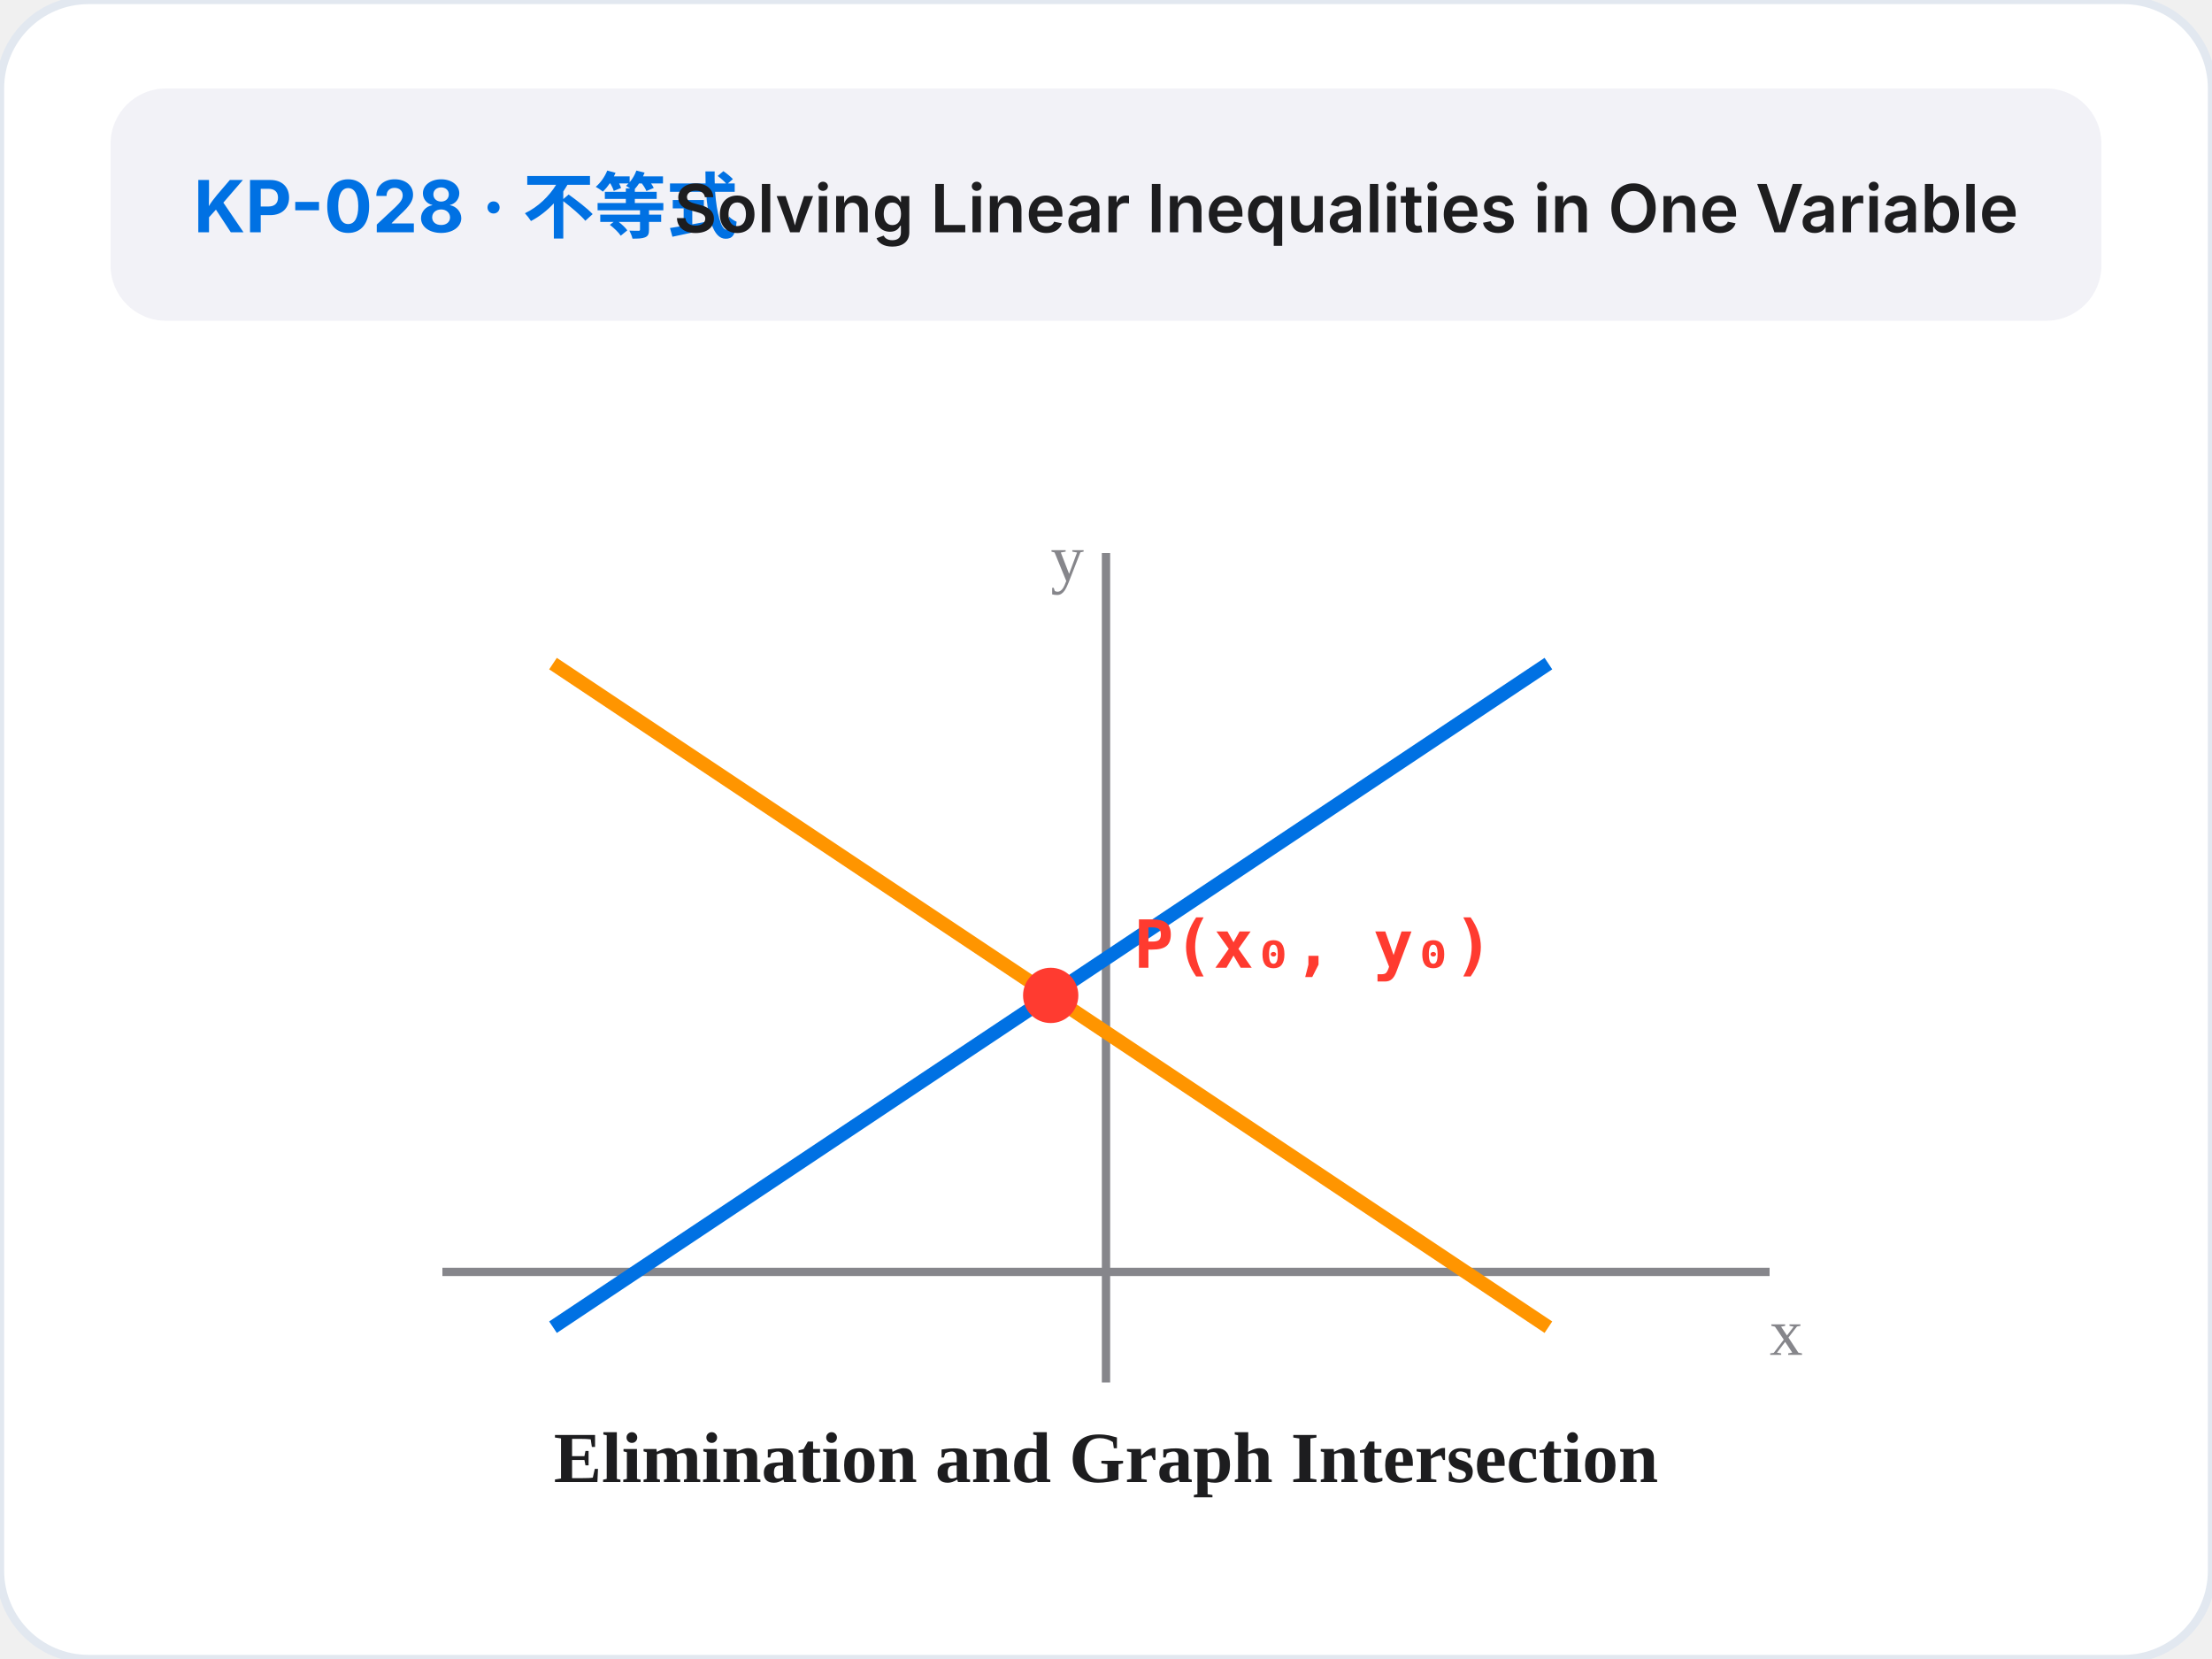
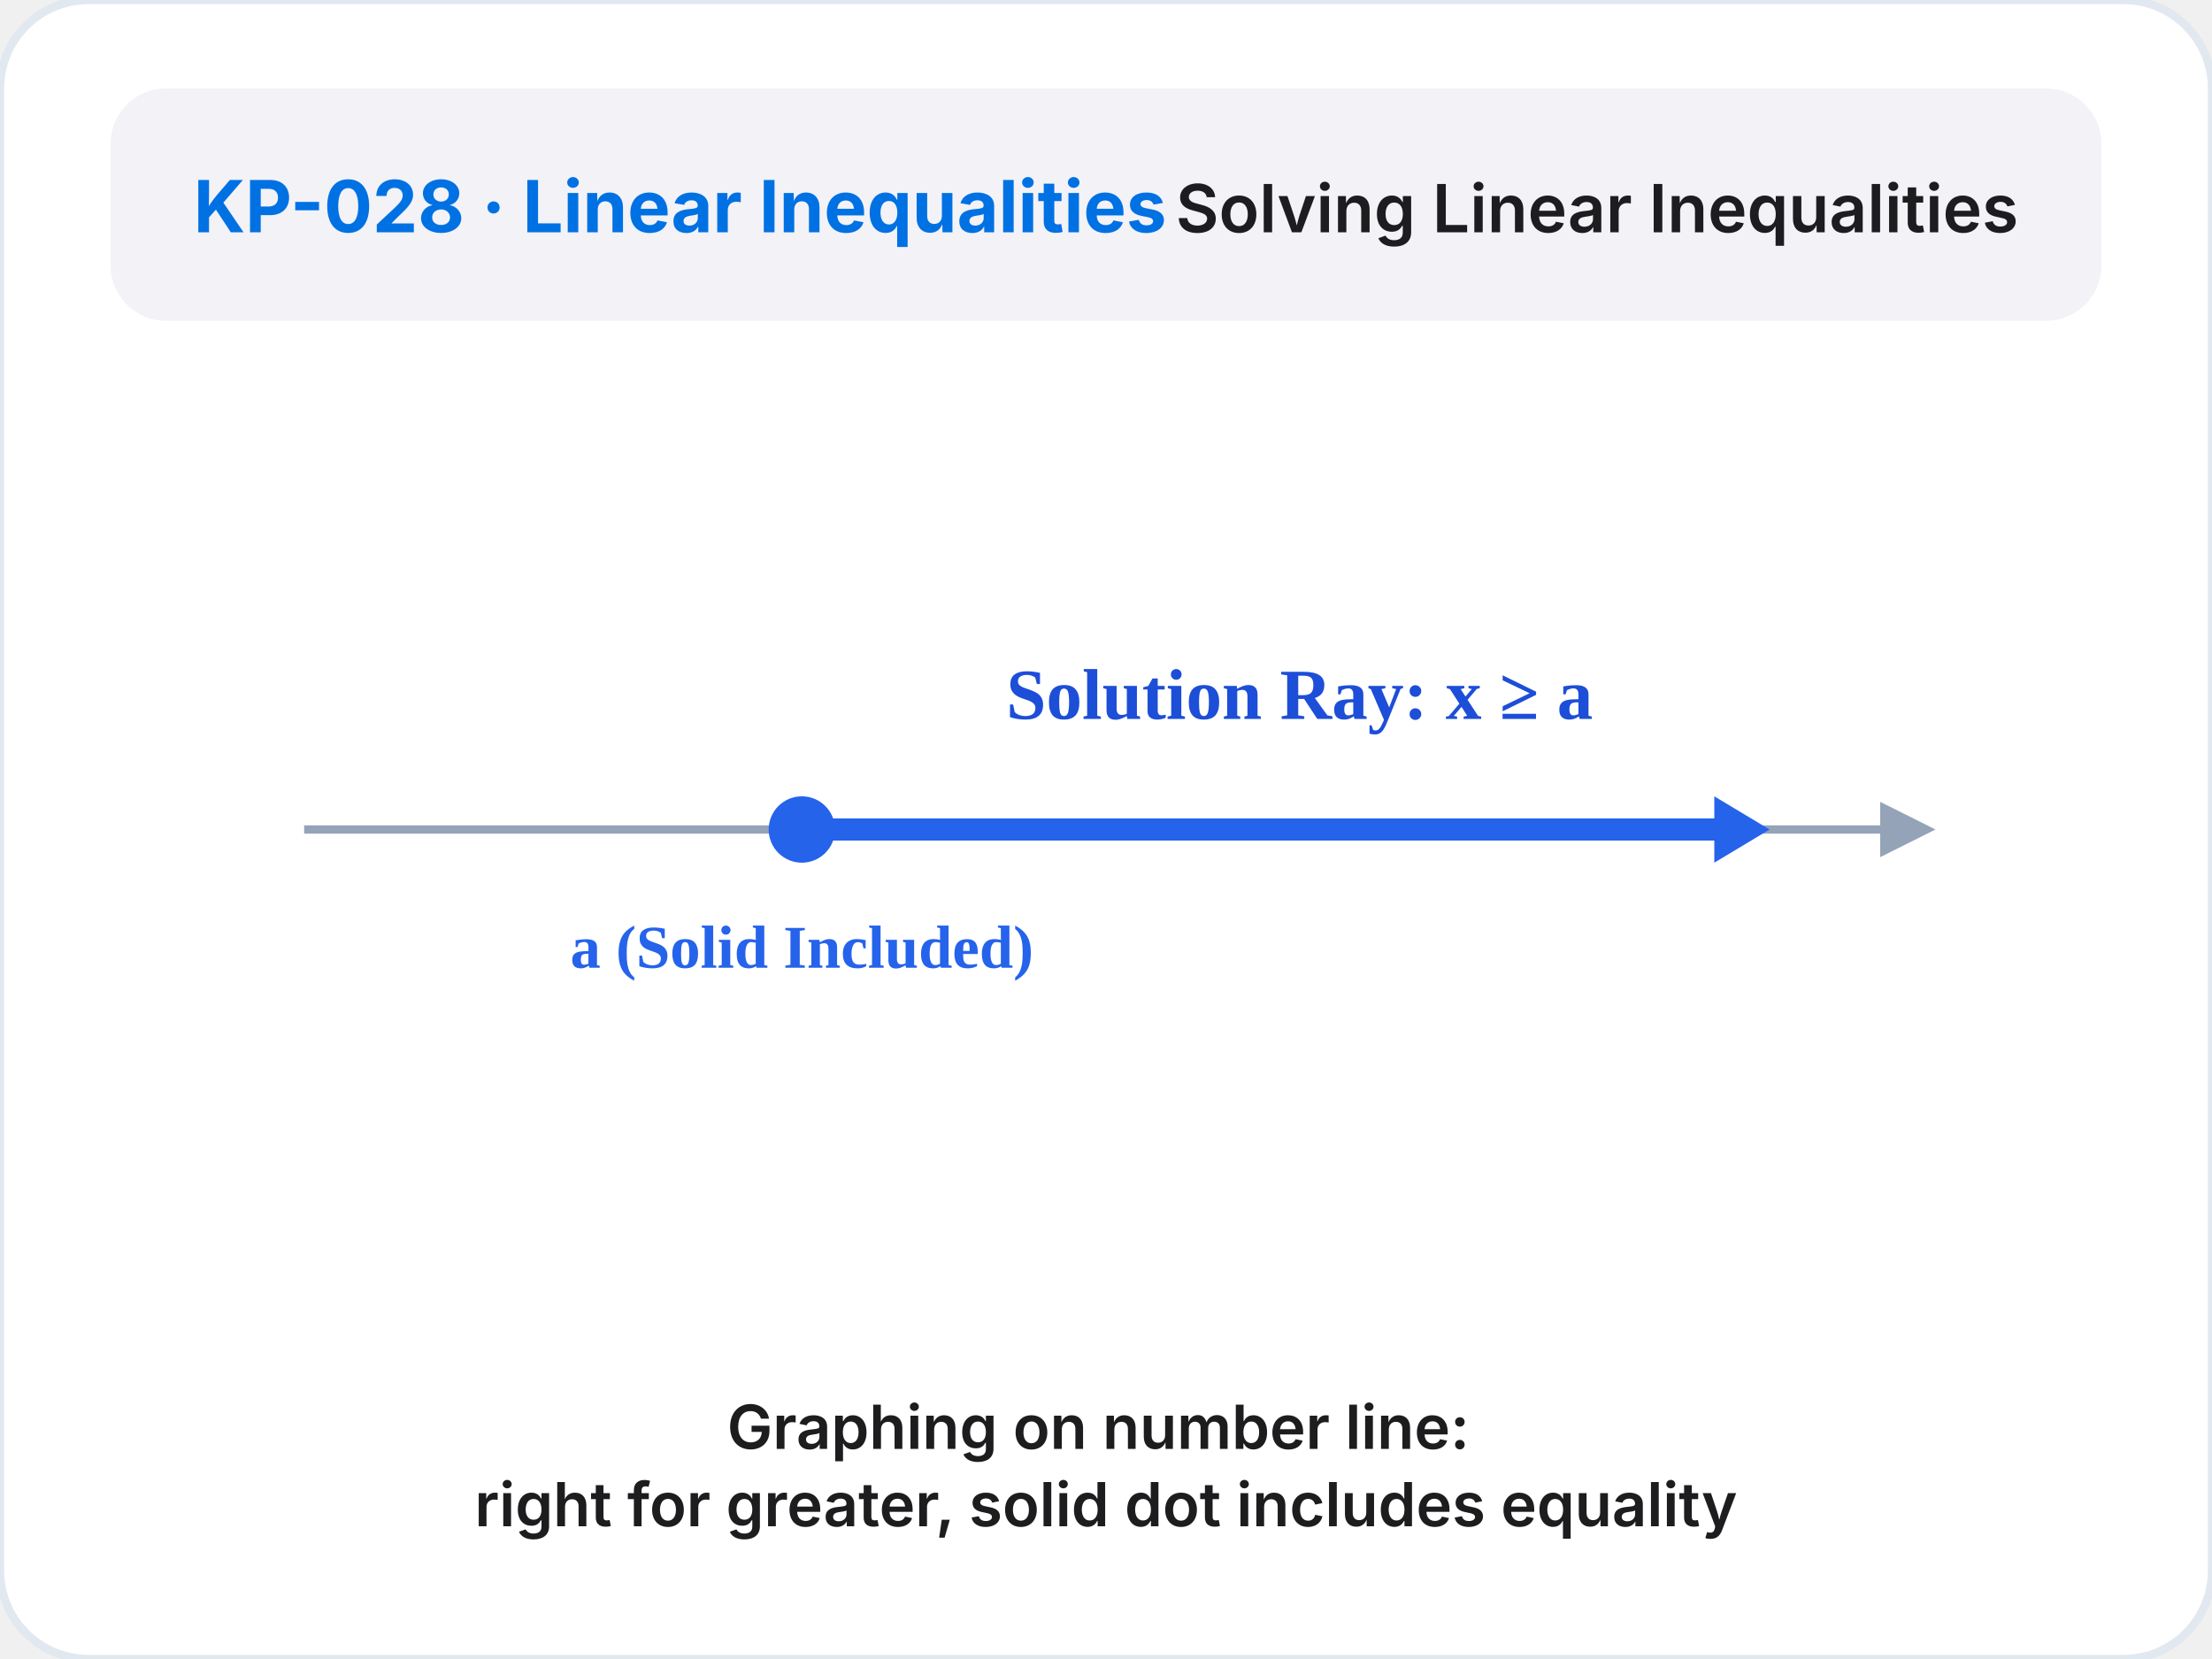
<svg xmlns="http://www.w3.org/2000/svg" viewBox="0 0 400 300" preserveAspectRatio="xMidYMid meet" width="100%" height="100%">
  <rect width="400" height="300" rx="16" fill="#ffffff" stroke="#e2e8f0" stroke-width="1.5" />
  <rect x="20" y="16" width="360" height="42" rx="10" fill="#f2f2f7" />
-   <text x="35" y="42" font-family="-apple-system, sans-serif" font-size="13" font-weight="700" fill="#0071e3">KP-028 · 不等式</text>
-   <text x="365" y="42" text-anchor="end" font-family="-apple-system, sans-serif" font-size="12" font-weight="600" fill="#1d1d1f">Solving Linear Inequalities in One Variable</text>
-   <g transform="translate(60, 80)">
-     <line class="layer-stage-1" x1="20" y1="150" x2="260" y2="150" stroke="#86868b" stroke-width="1.5" />
-     <line class="layer-stage-1" x1="140" y1="20" x2="140" y2="170" stroke="#86868b" stroke-width="1.5" />
-     <text class="layer-stage-3 formal-labels" x="260" y="165" font-size="12" fill="#86868b">x</text>
-     <text class="layer-stage-4" x="130" y="25" font-size="12" fill="#86868b">y</text>
-     <line class="layer-stage-1" x1="40" y1="160" x2="220" y2="40" stroke="#0071e3" stroke-width="2.5" />
-     <line class="layer-stage-2" x1="40" y1="40" x2="220" y2="160" stroke="#ff9500" stroke-width="2.5" />
-     <circle class="layer-stage-4" cx="130" cy="100" r="5" fill="#ff3b30" />
-     <text class="layer-stage-4" x="145" y="95" font-family="monospace" font-size="12" font-weight="bold" fill="#ff3b30">P(x₀, y₀)</text>
+   <text x="35" y="42" font-family="-apple-system, sans-serif" font-size="13" font-weight="700" fill="#0071e3">KP-028 · Linear Inequalities</text>
+   <text x="365" y="42" text-anchor="end" font-family="-apple-system, sans-serif" font-size="12" font-weight="600" fill="#1d1d1f">Solving Linear Inequalities</text>
+   <g transform="translate(35, 80)">
+     <line class="layer-stage-1" x1="20" y1="70" x2="310" y2="70" stroke="#94a3b8" stroke-width="1.5" />
+     <polygon class="layer-stage-1" points="315,70 305,65 305,75" fill="#94a3b8" />
+     <circle class="layer-stage-2" cx="110" cy="70" r="6" fill="#2563eb" />
+     <text class="layer-stage-2" x="110" y="95" text-anchor="middle" font-size="11" font-weight="bold" fill="#2563eb">a (Solid Included)</text>
+     <line class="layer-stage-3 formal-labels" x1="110" y1="70" x2="280" y2="70" stroke="#2563eb" stroke-width="4" />
+     <polygon class="layer-stage-3 formal-labels" points="285,70 275,64 275,76" fill="#2563eb" />
+     <text class="layer-stage-4" x="200" y="50" text-anchor="middle" font-size="13" font-weight="bold" fill="#1d4ed8">Solution Ray: x ≥ a</text>
  </g>
-   <text class="layer-stage-4" x="200" y="268" text-anchor="middle" font-size="13" font-weight="600" fill="#1d1d1f">Elimination and Graph Intersection</text>
+   <text class="layer-stage-4" x="200" y="262" text-anchor="middle" font-family="-apple-system, sans-serif" font-size="11" font-weight="600" fill="#1d1d1f">
+     <tspan x="200" dy="0">Graphing on number line:</tspan>
+     <tspan x="200" dy="14">right for greater, solid dot includes equality</tspan>
+   </text>
</svg>
